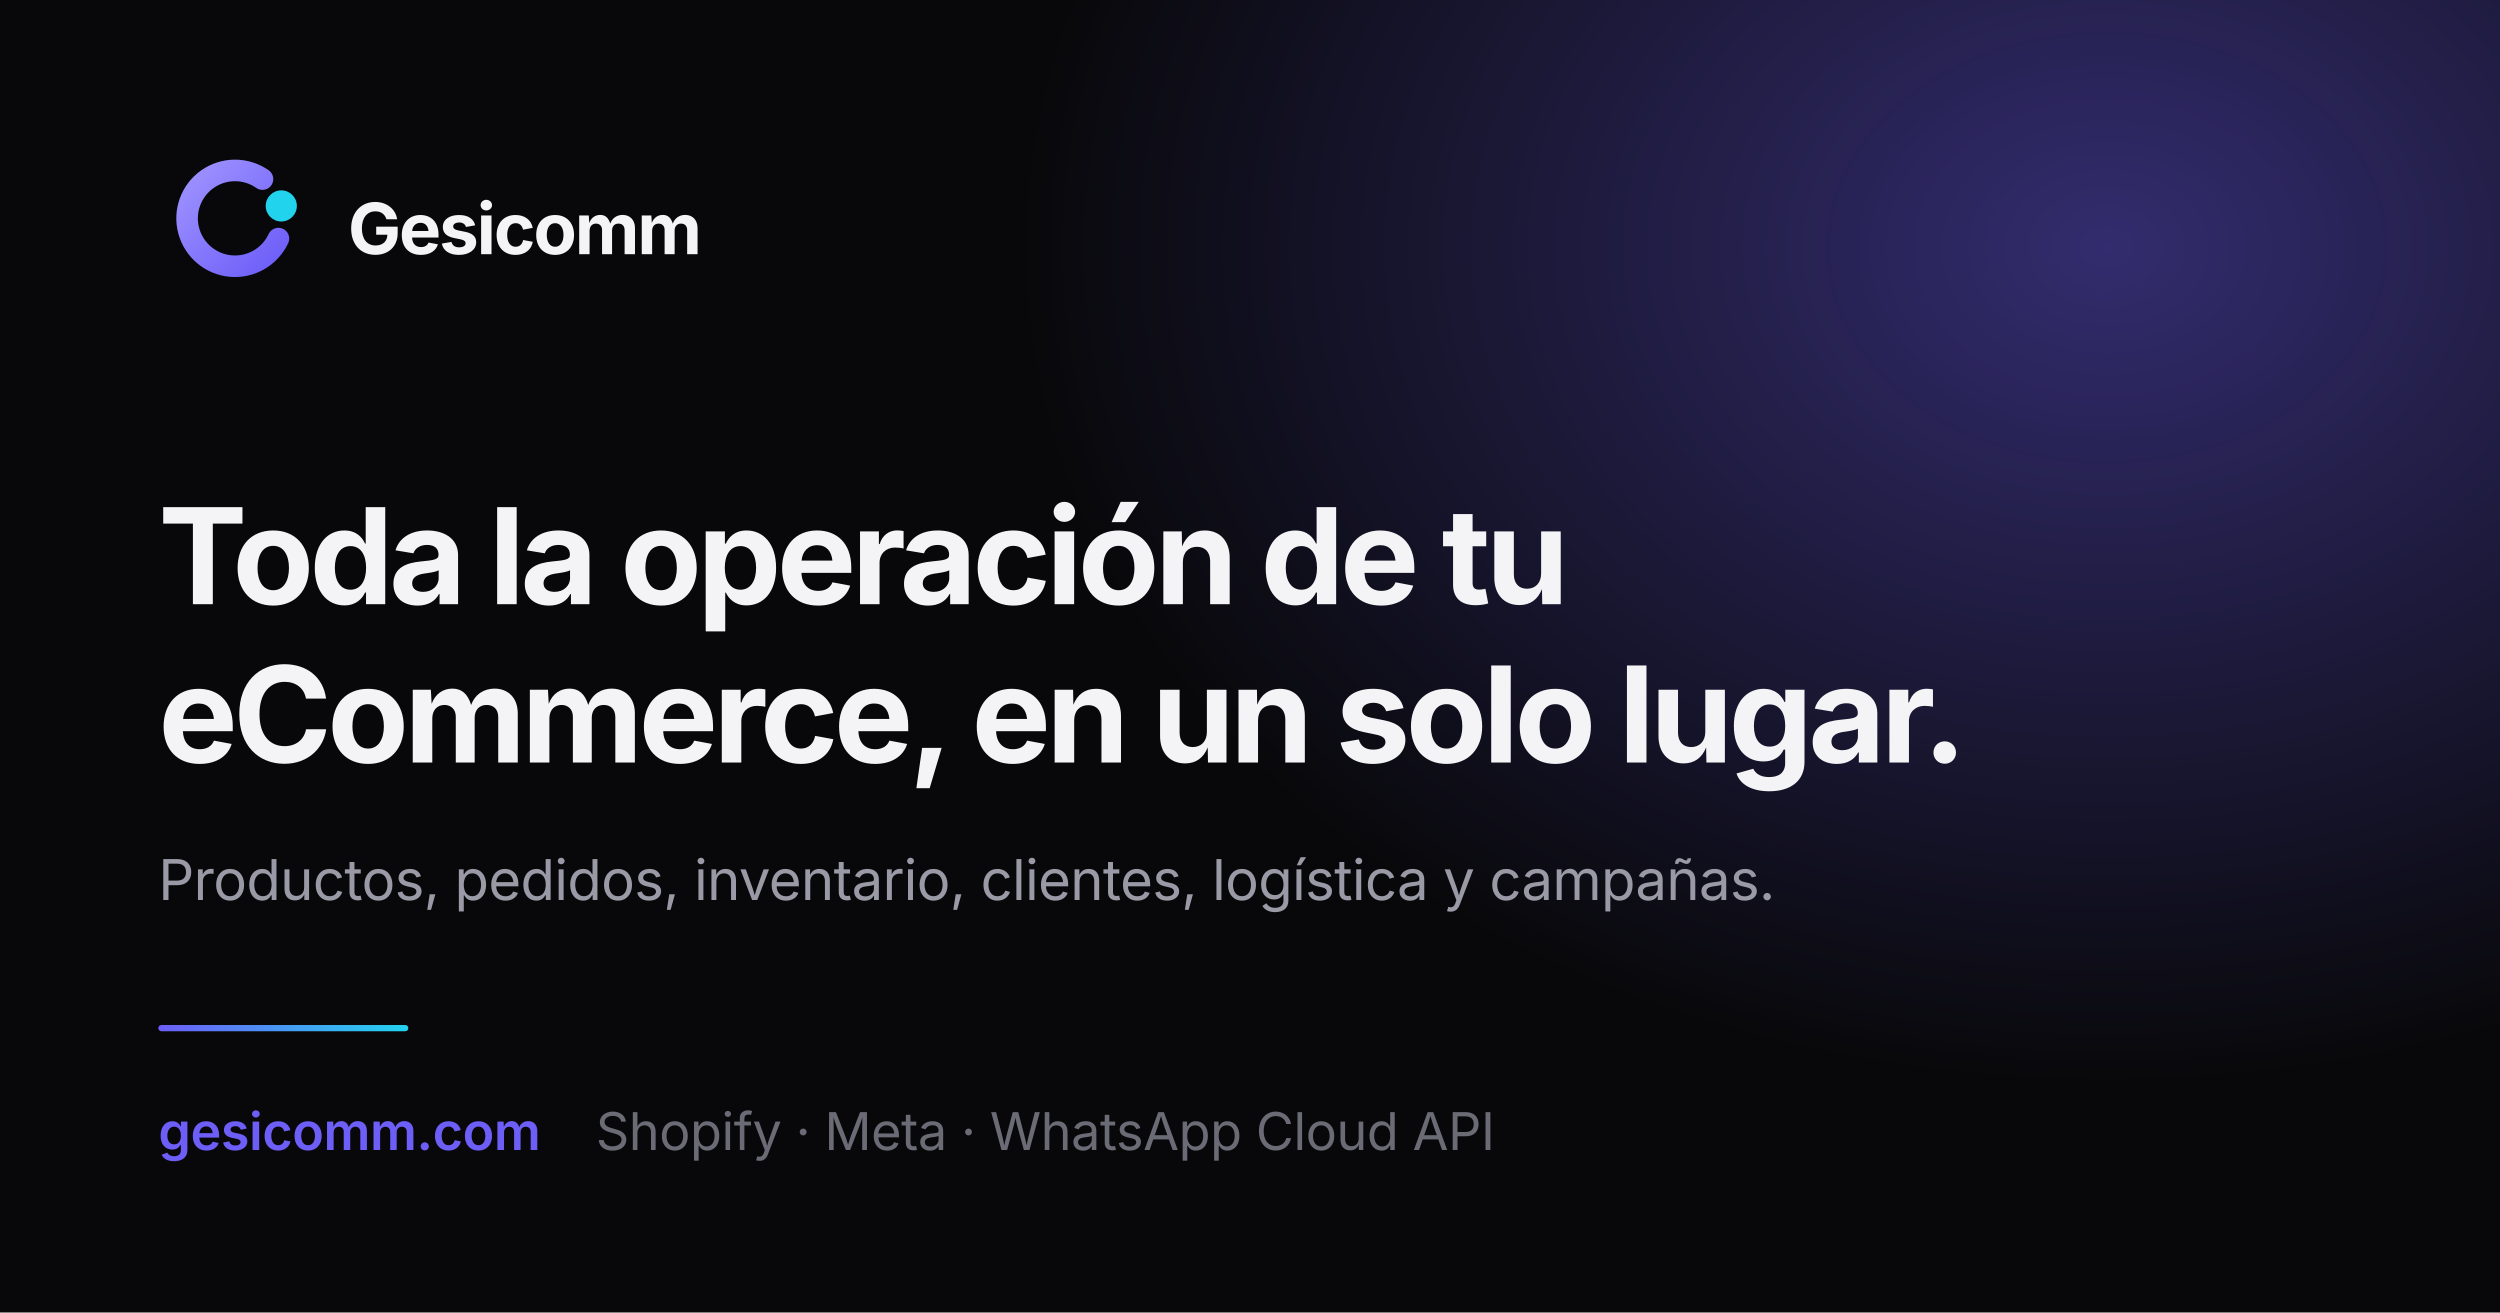
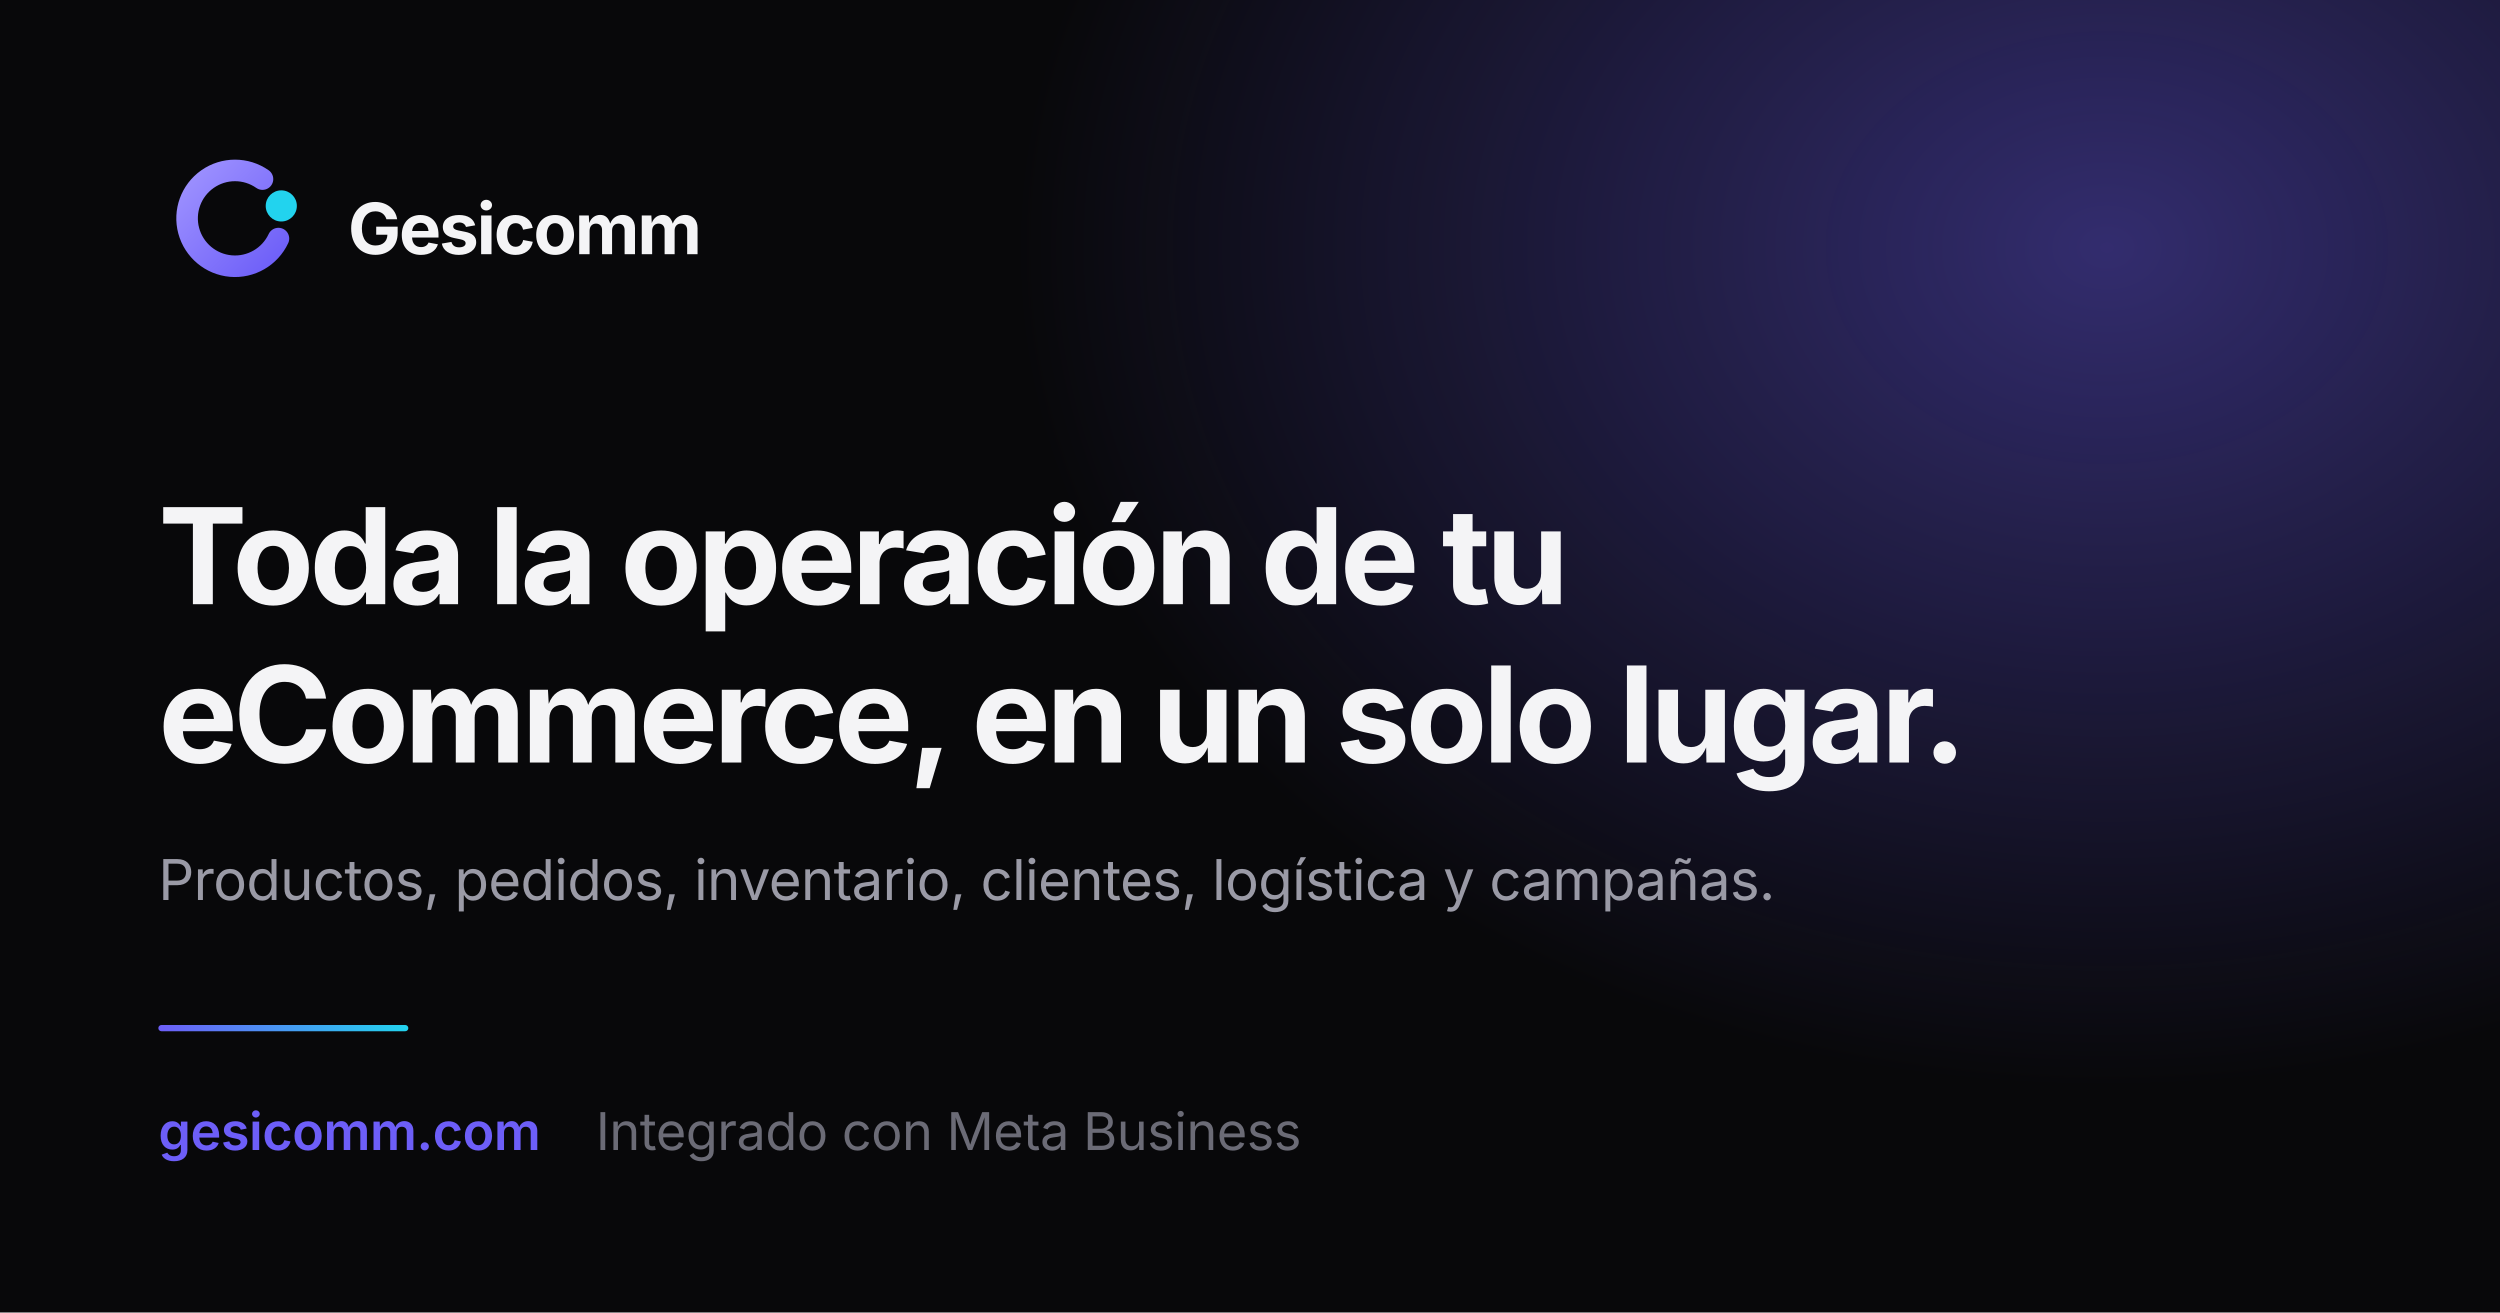
<svg xmlns="http://www.w3.org/2000/svg" viewBox="0 0 1200 630" width="1200" height="630">
  <defs>
    <linearGradient id="og-ring" x1="0" y1="0" x2="1" y2="1">
      <stop offset="0" stop-color="#9E92FF" />
      <stop offset="1" stop-color="#6D5EF8" />
    </linearGradient>
    <radialGradient id="og-glow" cx="0.5" cy="0.5" r="0.5">
      <stop offset="0" stop-color="#6D5EF8" stop-opacity="0.42" />
      <stop offset="1" stop-color="#6D5EF8" stop-opacity="0" />
    </radialGradient>
    <linearGradient id="og-rule" x1="0" y1="0" x2="1" y2="0">
      <stop offset="0" stop-color="#6D5EF8" />
      <stop offset="1" stop-color="#22D3EE" />
    </linearGradient>
  </defs>
  <rect width="1200" height="630" fill="#08080A" />
  <ellipse cx="1010" cy="120" rx="520" ry="400" fill="url(#og-glow)" />
  <g transform="translate(76 68) scale(1.15)">
    <path d="M43.47 15.62 A20 20 0 1 0 50.13 40.45" fill="none" stroke="url(#og-ring)" stroke-width="9" stroke-linecap="round" />
    <circle cx="51.32" cy="26.82" r="6.5" fill="#22D3EE" />
  </g>
  <text x="167" y="122" font-family="Inter, Segoe UI, Helvetica Neue, Arial, sans-serif" font-size="34" font-weight="700" letter-spacing="-1" fill="#F4F4F6">Gesicomm</text>
  <text x="76" y="290" font-family="Inter, Segoe UI, Helvetica Neue, Arial, sans-serif" font-size="64" font-weight="700" letter-spacing="-2.2" fill="#F4F4F6">Toda la operación de tu</text>
  <text x="76" y="366" font-family="Inter, Segoe UI, Helvetica Neue, Arial, sans-serif" font-size="64" font-weight="700" letter-spacing="-2.2" fill="#F4F4F6">eCommerce, en un solo lugar.</text>
  <text x="76" y="432" font-family="Inter, Segoe UI, Helvetica Neue, Arial, sans-serif" font-size="27" font-weight="400" letter-spacing="-0.3" fill="#9A9AA6">Productos, pedidos, inventario, clientes, logística y campañas.</text>
  <rect x="76" y="492" width="120" height="3" rx="1.5" fill="url(#og-rule)" />
  <text x="76" y="552" font-family="Inter, Segoe UI, Helvetica Neue, Arial, sans-serif" font-size="25" font-weight="600" letter-spacing="-0.2" fill="#6D5EF8">gesicomm.com</text>
-   <text x="286" y="552" font-family="Inter, Segoe UI, Helvetica Neue, Arial, sans-serif" font-size="25" font-weight="400" letter-spacing="-0.2" fill="#6B6B76">Shopify · Meta · WhatsApp Cloud API</text>
+   <text x="286" y="552" font-family="Inter, Segoe UI, Helvetica Neue, Arial, sans-serif" font-size="25" font-weight="400" letter-spacing="-0.2" fill="#6B6B76">Integrado con Meta Business</text>
</svg>
